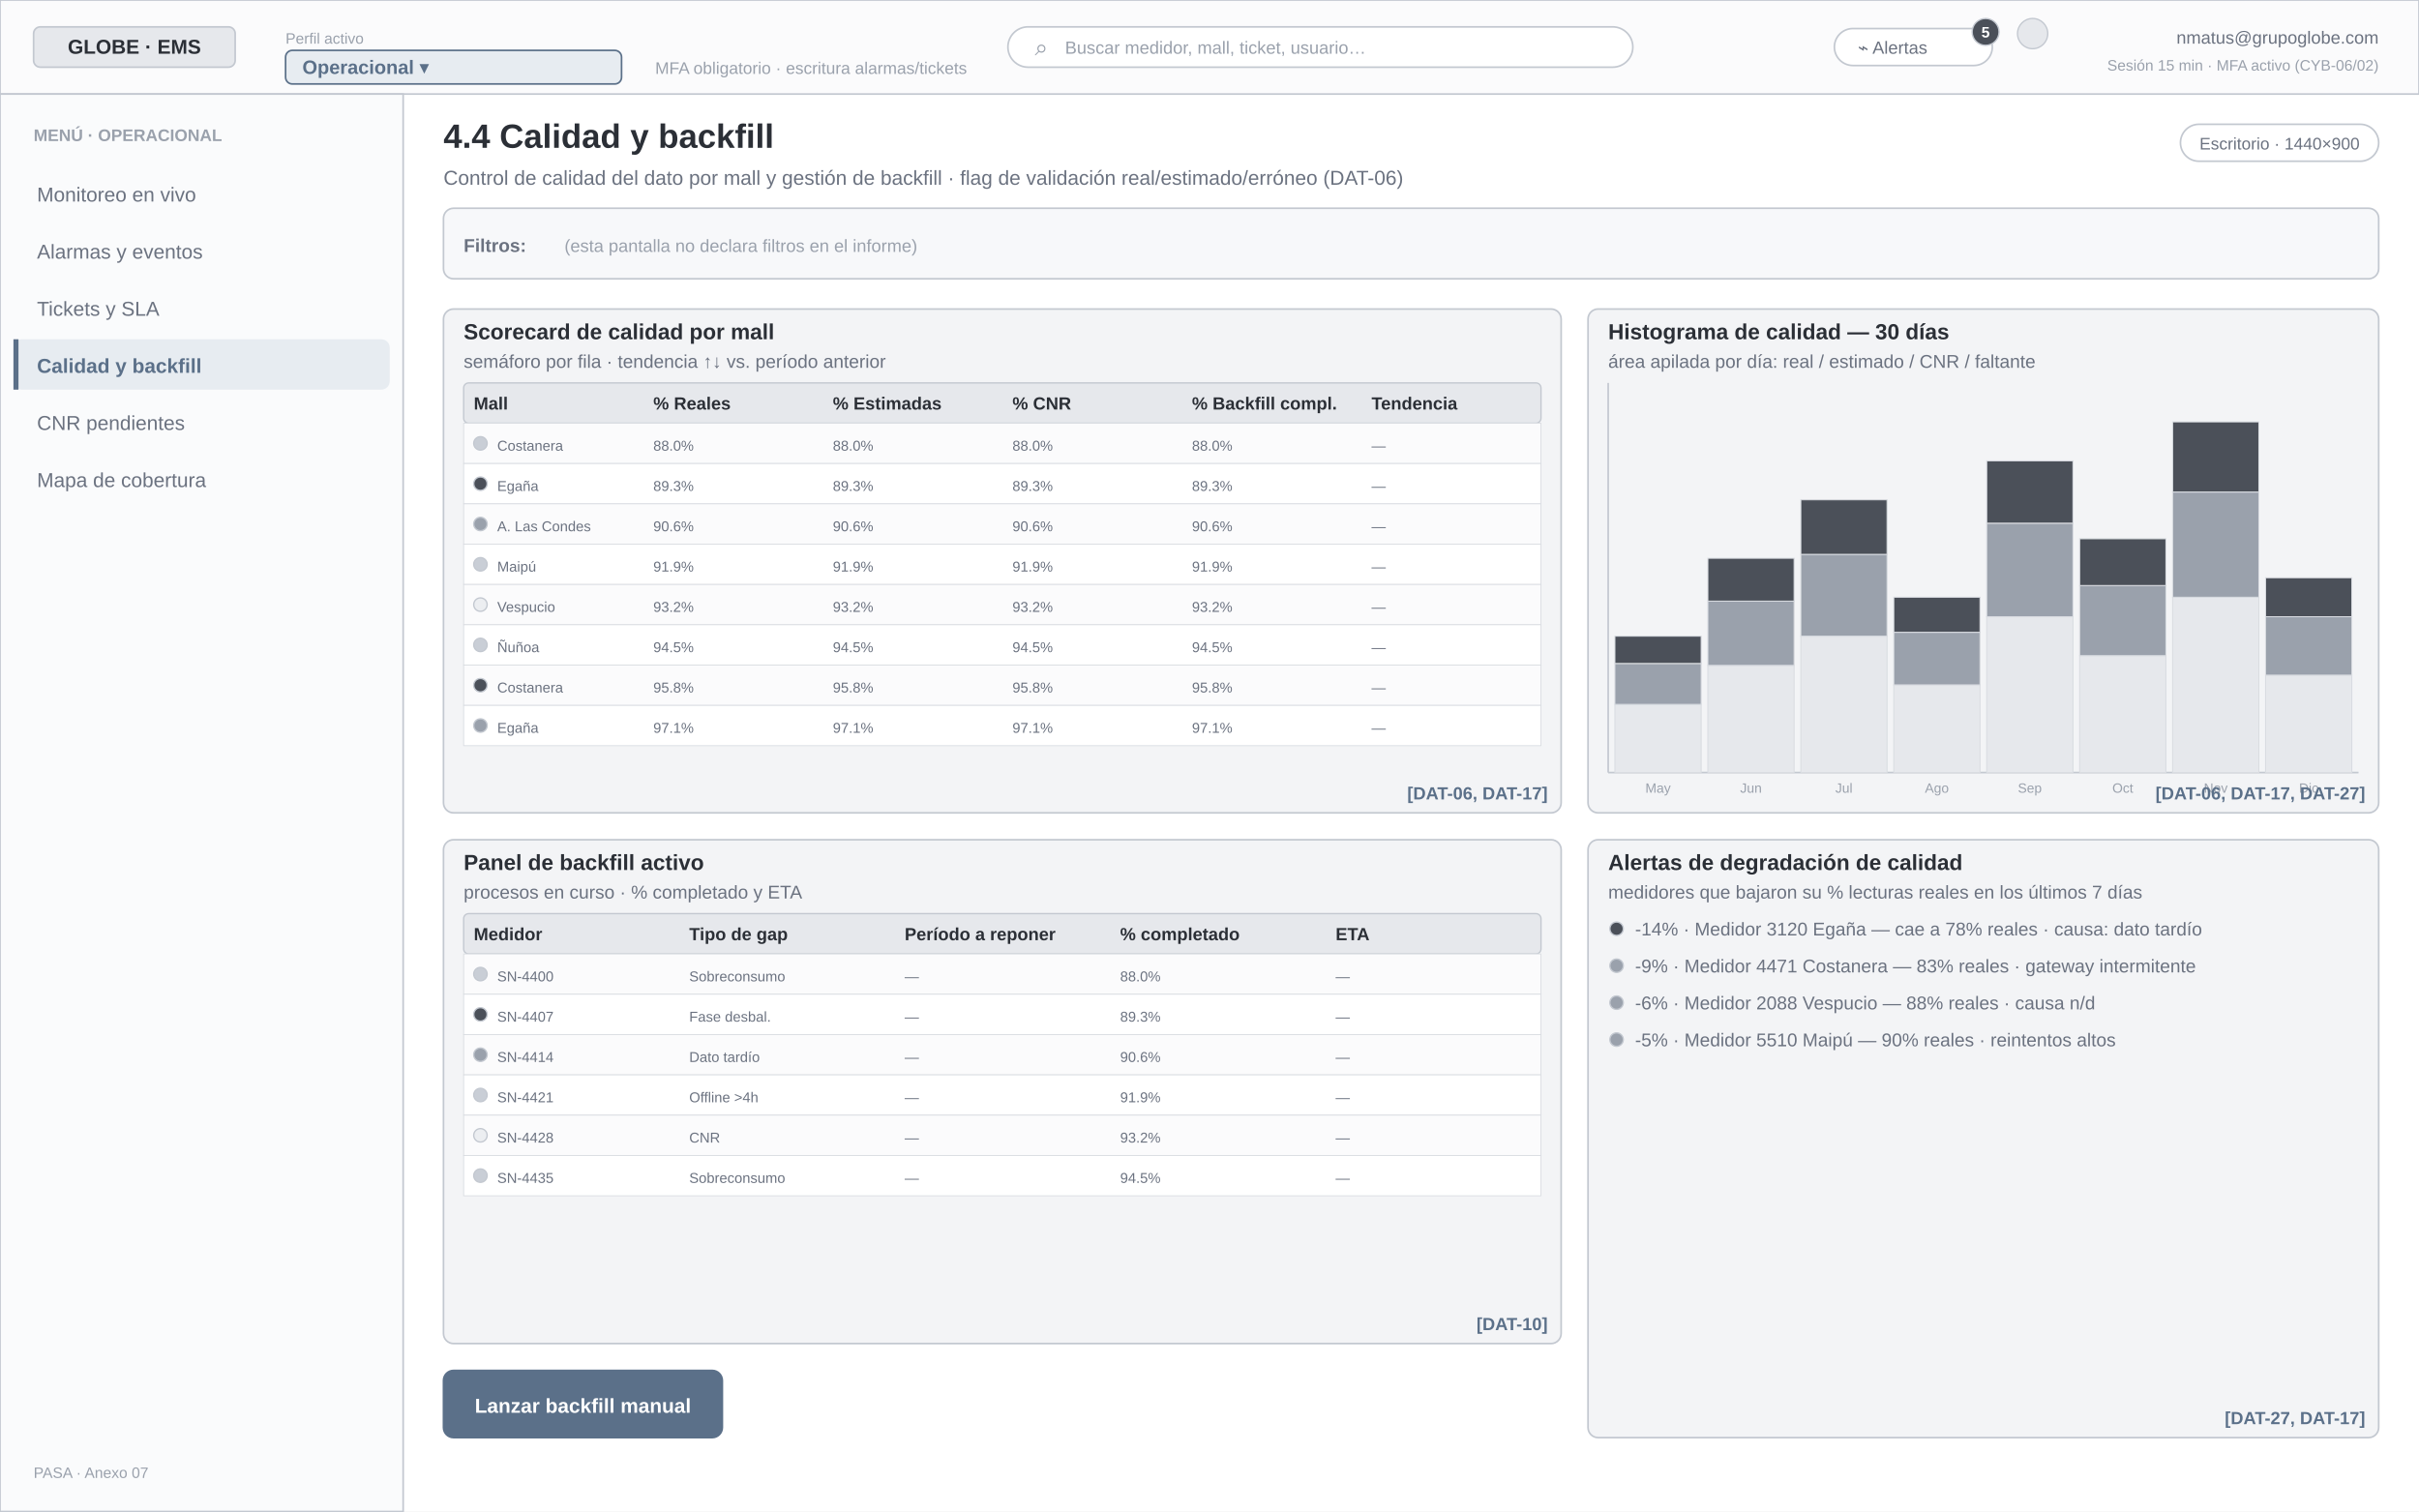
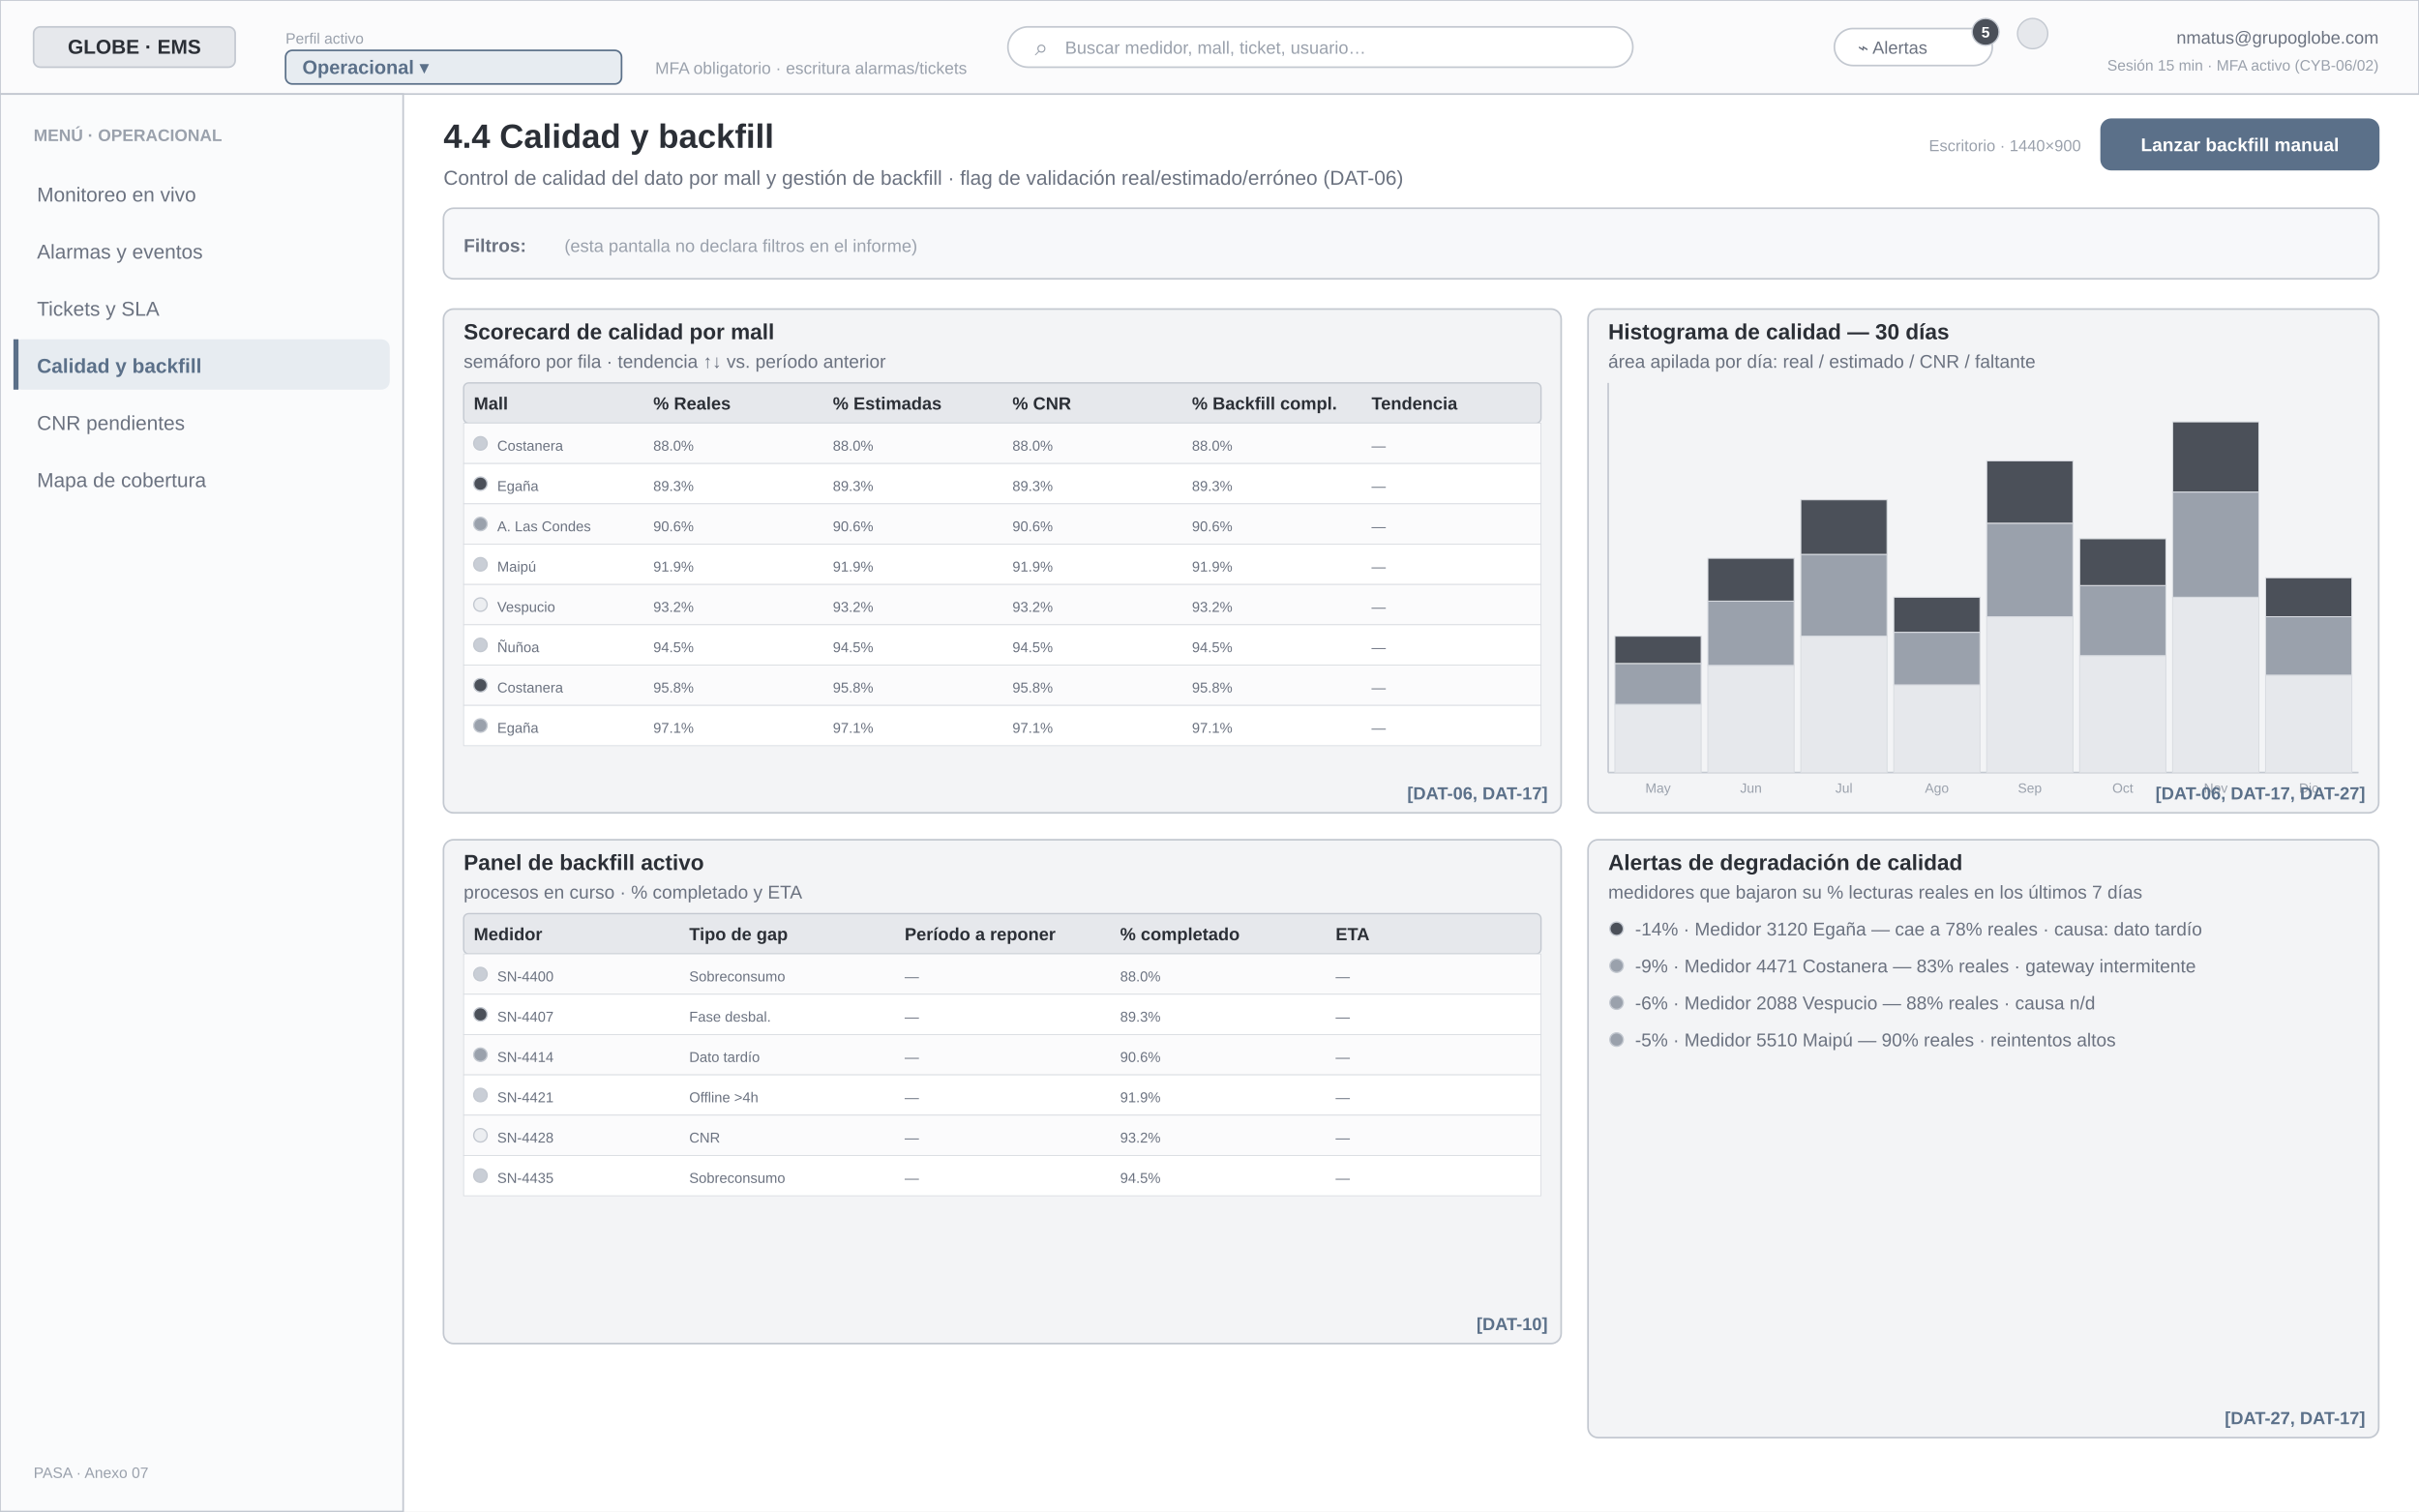
<svg xmlns="http://www.w3.org/2000/svg" viewBox="0 0 1440 900" width="1440" height="900" font-family="'Segoe UI', 'Helvetica Neue', Arial, sans-serif">
  <rect x="0" y="0" width="1440" height="900" rx="0" fill="#ffffff" stroke="none" stroke-width="1" />
  <rect x="0" y="0" width="1440" height="56" rx="0" fill="#fbfbfc" stroke="#c3c8d0" stroke-width="1" />
  <rect x="20" y="16" width="120" height="24" rx="4" fill="#e6e8ec" stroke="#c3c8d0" stroke-width="1" />
  <text x="80" y="32" font-family="'Segoe UI', 'Helvetica Neue', Arial, sans-serif" font-size="12" fill="#2b2f36" font-weight="700" text-anchor="middle">GLOBE · EMS</text>
  <text x="170" y="26" font-family="'Segoe UI', 'Helvetica Neue', Arial, sans-serif" font-size="9" fill="#9aa1ac" font-weight="normal" text-anchor="start">Perfil activo</text>
  <rect x="170" y="30" width="200" height="20" rx="4" fill="#e7ecf1" stroke="#5b7089" stroke-width="1" />
  <text x="180" y="44" font-family="'Segoe UI', 'Helvetica Neue', Arial, sans-serif" font-size="11.5" fill="#5b7089" font-weight="600" text-anchor="start">Operacional  ▾</text>
  <text x="390" y="44" font-family="'Segoe UI', 'Helvetica Neue', Arial, sans-serif" font-size="10" fill="#9aa1ac" font-weight="normal" text-anchor="start">MFA obligatorio · escritura alarmas/tickets</text>
  <rect x="600" y="16" width="372" height="24" rx="12" fill="#ffffff" stroke="#c3c8d0" stroke-width="1" />
  <text x="616" y="33" font-family="'Segoe UI', 'Helvetica Neue', Arial, sans-serif" font-size="14" fill="#9aa1ac" font-weight="normal" text-anchor="start">⌕</text>
  <text x="634" y="32" font-family="'Segoe UI', 'Helvetica Neue', Arial, sans-serif" font-size="10.5" fill="#9aa1ac" font-weight="normal" text-anchor="start">Buscar medidor, mall, ticket, usuario…</text>
  <rect x="1092" y="17" width="94" height="22" rx="11" fill="#ffffff" stroke="#c3c8d0" stroke-width="1" />
  <text x="1106" y="32" font-family="'Segoe UI', 'Helvetica Neue', Arial, sans-serif" font-size="10.5" fill="#6b7280" font-weight="normal" text-anchor="start">⌁ Alertas</text>
  <circle cx="1182" cy="19" r="8" fill="#4b5059" stroke="#c3c8d0" stroke-width="0.8" />
  <text x="1182" y="22.3" font-family="'Segoe UI', 'Helvetica Neue', Arial, sans-serif" font-size="9" fill="#ffffff" font-weight="700" text-anchor="middle">5</text>
  <circle cx="1210" cy="20" r="9" fill="#e6e8ec" stroke="#c3c8d0" stroke-width="0.8" />
  <text x="1416" y="26" font-family="'Segoe UI', 'Helvetica Neue', Arial, sans-serif" font-size="10.5" fill="#6b7280" font-weight="normal" text-anchor="end">nmatus@grupoglobe.com</text>
  <text x="1416" y="42" font-family="'Segoe UI', 'Helvetica Neue', Arial, sans-serif" font-size="9" fill="#9aa1ac" font-weight="normal" text-anchor="end">Sesión 15 min · MFA activo (CYB-06/02)</text>
  <rect x="0" y="56" width="240" height="844" rx="0" fill="#fafbfc" stroke="#c3c8d0" stroke-width="1" />
  <text x="20" y="84" font-family="'Segoe UI', 'Helvetica Neue', Arial, sans-serif" font-size="10" fill="#9aa1ac" font-weight="700" text-anchor="start">MENÚ · OPERACIONAL</text>
  <text x="22" y="120" font-family="'Segoe UI', 'Helvetica Neue', Arial, sans-serif" font-size="12" fill="#6b7280" font-weight="normal" text-anchor="start">Monitoreo en vivo</text>
  <text x="22" y="154" font-family="'Segoe UI', 'Helvetica Neue', Arial, sans-serif" font-size="12" fill="#6b7280" font-weight="normal" text-anchor="start">Alarmas y eventos</text>
  <text x="22" y="188" font-family="'Segoe UI', 'Helvetica Neue', Arial, sans-serif" font-size="12" fill="#6b7280" font-weight="normal" text-anchor="start">Tickets y SLA</text>
  <rect x="8" y="202" width="224" height="30" rx="5" fill="#e7ecf1" stroke="none" stroke-width="1" />
  <rect x="8" y="202" width="3" height="30" rx="0" fill="#5b7089" stroke="none" stroke-width="1" />
  <text x="22" y="222" font-family="'Segoe UI', 'Helvetica Neue', Arial, sans-serif" font-size="12" fill="#5b7089" font-weight="700" text-anchor="start">Calidad y backfill</text>
  <text x="22" y="256" font-family="'Segoe UI', 'Helvetica Neue', Arial, sans-serif" font-size="12" fill="#6b7280" font-weight="normal" text-anchor="start">CNR pendientes</text>
  <text x="22" y="290" font-family="'Segoe UI', 'Helvetica Neue', Arial, sans-serif" font-size="12" fill="#6b7280" font-weight="normal" text-anchor="start">Mapa de cobertura</text>
  <text x="20" y="880" font-family="'Segoe UI', 'Helvetica Neue', Arial, sans-serif" font-size="9" fill="#9aa1ac" font-weight="normal" text-anchor="start">PASA · Anexo 07</text>
  <text x="264" y="88" font-family="'Segoe UI', 'Helvetica Neue', Arial, sans-serif" font-size="20" fill="#2b2f36" font-weight="700" text-anchor="start">4.4  Calidad y backfill</text>
-   <rect x="1298" y="74" width="118" height="22" rx="11" fill="#ffffff" stroke="#c3c8d0" stroke-width="1" />
-   <text x="1357" y="89" font-family="'Segoe UI', 'Helvetica Neue', Arial, sans-serif" font-size="10" fill="#6b7280" font-weight="normal" text-anchor="middle">Escritorio · 1440×900</text>
+   <text x="1238.8" y="90" font-family="'Segoe UI', 'Helvetica Neue', Arial, sans-serif" font-size="9.5" fill="#9aa1ac" font-weight="normal" text-anchor="end">Escritorio · 1440×900</text>
+   <rect x="1250.8" y="71" width="165.2" height="30" rx="6" fill="#5b7089" stroke="#5b7089" stroke-width="1" />
+   <text x="1333.4" y="90" font-family="'Segoe UI', 'Helvetica Neue', Arial, sans-serif" font-size="11" fill="#ffffff" font-weight="700" text-anchor="middle">Lanzar backfill manual</text>
  <text x="264" y="110" font-family="'Segoe UI', 'Helvetica Neue', Arial, sans-serif" font-size="12" fill="#6b7280" font-weight="normal" text-anchor="start">Control de calidad del dato por mall y gestión de backfill · flag de validación real/estimado/erróneo (DAT-06)</text>
  <rect x="264" y="124" width="1152" height="42" rx="6" fill="#f7f8fa" stroke="#c3c8d0" stroke-width="1" />
  <text x="276" y="150" font-family="'Segoe UI', 'Helvetica Neue', Arial, sans-serif" font-size="11" fill="#6b7280" font-weight="700" text-anchor="start">Filtros:</text>
  <text x="336" y="150" font-family="'Segoe UI', 'Helvetica Neue', Arial, sans-serif" font-size="10.5" fill="#9aa1ac" font-weight="normal" text-anchor="start">(esta pantalla no declara filtros en el informe)</text>
  <rect x="264.0" y="184" width="665.333" height="300" rx="6" fill="#f3f4f6" stroke="#c3c8d0" stroke-width="1" />
  <text x="276.0" y="202" font-family="'Segoe UI', 'Helvetica Neue', Arial, sans-serif" font-size="13" fill="#2b2f36" font-weight="700" text-anchor="start">Scorecard de calidad por mall</text>
  <text x="276.0" y="219" font-family="'Segoe UI', 'Helvetica Neue', Arial, sans-serif" font-size="11" fill="#6b7280" font-weight="normal" text-anchor="start">semáforo por fila · tendencia ↑↓ vs. período anterior</text>
  <rect x="276.0" y="228" width="641.333" height="24" rx="3" fill="#e6e8ec" stroke="#c3c8d0" stroke-width="0.8" />
  <text x="282.0" y="243.84" font-family="'Segoe UI', 'Helvetica Neue', Arial, sans-serif" font-size="10.5" fill="#2b2f36" font-weight="700" text-anchor="start">Mall</text>
  <text x="388.889" y="243.84" font-family="'Segoe UI', 'Helvetica Neue', Arial, sans-serif" font-size="10.5" fill="#2b2f36" font-weight="700" text-anchor="start">% Reales</text>
  <text x="495.778" y="243.84" font-family="'Segoe UI', 'Helvetica Neue', Arial, sans-serif" font-size="10.5" fill="#2b2f36" font-weight="700" text-anchor="start">% Estimadas</text>
  <text x="602.667" y="243.84" font-family="'Segoe UI', 'Helvetica Neue', Arial, sans-serif" font-size="10.5" fill="#2b2f36" font-weight="700" text-anchor="start">% CNR</text>
  <text x="709.556" y="243.84" font-family="'Segoe UI', 'Helvetica Neue', Arial, sans-serif" font-size="10.5" fill="#2b2f36" font-weight="700" text-anchor="start">% Backfill compl.</text>
  <text x="816.444" y="243.84" font-family="'Segoe UI', 'Helvetica Neue', Arial, sans-serif" font-size="10.5" fill="#2b2f36" font-weight="700" text-anchor="start">Tendencia</text>
  <rect x="276.0" y="252" width="641.333" height="24" rx="0" fill="#fbfbfc" stroke="#d9dce1" stroke-width="0.5" />
  <circle cx="286.0" cy="264.0" r="4" fill="#c9ced6" stroke="#c3c8d0" stroke-width="0.8" />
  <text x="296.0" y="268.32" font-family="'Segoe UI', 'Helvetica Neue', Arial, sans-serif" font-size="8.5" fill="#6b7280" font-weight="normal" text-anchor="start">Costanera</text>
  <text x="388.889" y="268.32" font-family="'Segoe UI', 'Helvetica Neue', Arial, sans-serif" font-size="8.5" fill="#6b7280" font-weight="normal" text-anchor="start">88.0%</text>
  <text x="495.778" y="268.32" font-family="'Segoe UI', 'Helvetica Neue', Arial, sans-serif" font-size="8.5" fill="#6b7280" font-weight="normal" text-anchor="start">88.0%</text>
  <text x="602.667" y="268.32" font-family="'Segoe UI', 'Helvetica Neue', Arial, sans-serif" font-size="8.5" fill="#6b7280" font-weight="normal" text-anchor="start">88.0%</text>
  <text x="709.556" y="268.32" font-family="'Segoe UI', 'Helvetica Neue', Arial, sans-serif" font-size="8.5" fill="#6b7280" font-weight="normal" text-anchor="start">88.0%</text>
  <text x="816.444" y="268.32" font-family="'Segoe UI', 'Helvetica Neue', Arial, sans-serif" font-size="8.5" fill="#6b7280" font-weight="normal" text-anchor="start">—</text>
  <rect x="276.0" y="276" width="641.333" height="24" rx="0" fill="#ffffff" stroke="#d9dce1" stroke-width="0.5" />
  <circle cx="286.0" cy="288.0" r="4" fill="#4b5059" stroke="#c3c8d0" stroke-width="0.8" />
  <text x="296.0" y="292.32" font-family="'Segoe UI', 'Helvetica Neue', Arial, sans-serif" font-size="8.5" fill="#6b7280" font-weight="normal" text-anchor="start">Egaña</text>
  <text x="388.889" y="292.32" font-family="'Segoe UI', 'Helvetica Neue', Arial, sans-serif" font-size="8.5" fill="#6b7280" font-weight="normal" text-anchor="start">89.3%</text>
  <text x="495.778" y="292.32" font-family="'Segoe UI', 'Helvetica Neue', Arial, sans-serif" font-size="8.5" fill="#6b7280" font-weight="normal" text-anchor="start">89.3%</text>
  <text x="602.667" y="292.32" font-family="'Segoe UI', 'Helvetica Neue', Arial, sans-serif" font-size="8.5" fill="#6b7280" font-weight="normal" text-anchor="start">89.3%</text>
  <text x="709.556" y="292.32" font-family="'Segoe UI', 'Helvetica Neue', Arial, sans-serif" font-size="8.5" fill="#6b7280" font-weight="normal" text-anchor="start">89.3%</text>
  <text x="816.444" y="292.32" font-family="'Segoe UI', 'Helvetica Neue', Arial, sans-serif" font-size="8.5" fill="#6b7280" font-weight="normal" text-anchor="start">—</text>
  <rect x="276.0" y="300" width="641.333" height="24" rx="0" fill="#fbfbfc" stroke="#d9dce1" stroke-width="0.5" />
  <circle cx="286.0" cy="312.0" r="4" fill="#9aa1ac" stroke="#c3c8d0" stroke-width="0.8" />
  <text x="296.0" y="316.32" font-family="'Segoe UI', 'Helvetica Neue', Arial, sans-serif" font-size="8.5" fill="#6b7280" font-weight="normal" text-anchor="start">A. Las Condes</text>
  <text x="388.889" y="316.32" font-family="'Segoe UI', 'Helvetica Neue', Arial, sans-serif" font-size="8.5" fill="#6b7280" font-weight="normal" text-anchor="start">90.6%</text>
  <text x="495.778" y="316.32" font-family="'Segoe UI', 'Helvetica Neue', Arial, sans-serif" font-size="8.5" fill="#6b7280" font-weight="normal" text-anchor="start">90.6%</text>
  <text x="602.667" y="316.32" font-family="'Segoe UI', 'Helvetica Neue', Arial, sans-serif" font-size="8.5" fill="#6b7280" font-weight="normal" text-anchor="start">90.6%</text>
  <text x="709.556" y="316.32" font-family="'Segoe UI', 'Helvetica Neue', Arial, sans-serif" font-size="8.5" fill="#6b7280" font-weight="normal" text-anchor="start">90.6%</text>
  <text x="816.444" y="316.32" font-family="'Segoe UI', 'Helvetica Neue', Arial, sans-serif" font-size="8.5" fill="#6b7280" font-weight="normal" text-anchor="start">—</text>
  <rect x="276.0" y="324" width="641.333" height="24" rx="0" fill="#ffffff" stroke="#d9dce1" stroke-width="0.5" />
  <circle cx="286.0" cy="336.0" r="4" fill="#c9ced6" stroke="#c3c8d0" stroke-width="0.8" />
  <text x="296.0" y="340.32" font-family="'Segoe UI', 'Helvetica Neue', Arial, sans-serif" font-size="8.5" fill="#6b7280" font-weight="normal" text-anchor="start">Maipú</text>
  <text x="388.889" y="340.32" font-family="'Segoe UI', 'Helvetica Neue', Arial, sans-serif" font-size="8.5" fill="#6b7280" font-weight="normal" text-anchor="start">91.9%</text>
  <text x="495.778" y="340.32" font-family="'Segoe UI', 'Helvetica Neue', Arial, sans-serif" font-size="8.5" fill="#6b7280" font-weight="normal" text-anchor="start">91.9%</text>
  <text x="602.667" y="340.32" font-family="'Segoe UI', 'Helvetica Neue', Arial, sans-serif" font-size="8.5" fill="#6b7280" font-weight="normal" text-anchor="start">91.9%</text>
  <text x="709.556" y="340.32" font-family="'Segoe UI', 'Helvetica Neue', Arial, sans-serif" font-size="8.5" fill="#6b7280" font-weight="normal" text-anchor="start">91.9%</text>
  <text x="816.444" y="340.32" font-family="'Segoe UI', 'Helvetica Neue', Arial, sans-serif" font-size="8.5" fill="#6b7280" font-weight="normal" text-anchor="start">—</text>
  <rect x="276.0" y="348" width="641.333" height="24" rx="0" fill="#fbfbfc" stroke="#d9dce1" stroke-width="0.5" />
  <circle cx="286.0" cy="360.0" r="4" fill="#eceef1" stroke="#c3c8d0" stroke-width="0.8" />
  <text x="296.0" y="364.32" font-family="'Segoe UI', 'Helvetica Neue', Arial, sans-serif" font-size="8.5" fill="#6b7280" font-weight="normal" text-anchor="start">Vespucio</text>
  <text x="388.889" y="364.32" font-family="'Segoe UI', 'Helvetica Neue', Arial, sans-serif" font-size="8.5" fill="#6b7280" font-weight="normal" text-anchor="start">93.2%</text>
  <text x="495.778" y="364.32" font-family="'Segoe UI', 'Helvetica Neue', Arial, sans-serif" font-size="8.5" fill="#6b7280" font-weight="normal" text-anchor="start">93.2%</text>
  <text x="602.667" y="364.32" font-family="'Segoe UI', 'Helvetica Neue', Arial, sans-serif" font-size="8.5" fill="#6b7280" font-weight="normal" text-anchor="start">93.2%</text>
  <text x="709.556" y="364.32" font-family="'Segoe UI', 'Helvetica Neue', Arial, sans-serif" font-size="8.5" fill="#6b7280" font-weight="normal" text-anchor="start">93.2%</text>
  <text x="816.444" y="364.32" font-family="'Segoe UI', 'Helvetica Neue', Arial, sans-serif" font-size="8.5" fill="#6b7280" font-weight="normal" text-anchor="start">—</text>
  <rect x="276.0" y="372" width="641.333" height="24" rx="0" fill="#ffffff" stroke="#d9dce1" stroke-width="0.5" />
  <circle cx="286.0" cy="384.0" r="4" fill="#c9ced6" stroke="#c3c8d0" stroke-width="0.8" />
  <text x="296.0" y="388.32" font-family="'Segoe UI', 'Helvetica Neue', Arial, sans-serif" font-size="8.5" fill="#6b7280" font-weight="normal" text-anchor="start">Ñuñoa</text>
  <text x="388.889" y="388.32" font-family="'Segoe UI', 'Helvetica Neue', Arial, sans-serif" font-size="8.5" fill="#6b7280" font-weight="normal" text-anchor="start">94.5%</text>
  <text x="495.778" y="388.32" font-family="'Segoe UI', 'Helvetica Neue', Arial, sans-serif" font-size="8.5" fill="#6b7280" font-weight="normal" text-anchor="start">94.5%</text>
  <text x="602.667" y="388.32" font-family="'Segoe UI', 'Helvetica Neue', Arial, sans-serif" font-size="8.5" fill="#6b7280" font-weight="normal" text-anchor="start">94.5%</text>
  <text x="709.556" y="388.32" font-family="'Segoe UI', 'Helvetica Neue', Arial, sans-serif" font-size="8.5" fill="#6b7280" font-weight="normal" text-anchor="start">94.5%</text>
  <text x="816.444" y="388.32" font-family="'Segoe UI', 'Helvetica Neue', Arial, sans-serif" font-size="8.5" fill="#6b7280" font-weight="normal" text-anchor="start">—</text>
  <rect x="276.0" y="396" width="641.333" height="24" rx="0" fill="#fbfbfc" stroke="#d9dce1" stroke-width="0.5" />
  <circle cx="286.0" cy="408.0" r="4" fill="#4b5059" stroke="#c3c8d0" stroke-width="0.8" />
  <text x="296.0" y="412.32" font-family="'Segoe UI', 'Helvetica Neue', Arial, sans-serif" font-size="8.5" fill="#6b7280" font-weight="normal" text-anchor="start">Costanera</text>
  <text x="388.889" y="412.32" font-family="'Segoe UI', 'Helvetica Neue', Arial, sans-serif" font-size="8.5" fill="#6b7280" font-weight="normal" text-anchor="start">95.8%</text>
  <text x="495.778" y="412.32" font-family="'Segoe UI', 'Helvetica Neue', Arial, sans-serif" font-size="8.5" fill="#6b7280" font-weight="normal" text-anchor="start">95.8%</text>
  <text x="602.667" y="412.32" font-family="'Segoe UI', 'Helvetica Neue', Arial, sans-serif" font-size="8.5" fill="#6b7280" font-weight="normal" text-anchor="start">95.8%</text>
  <text x="709.556" y="412.32" font-family="'Segoe UI', 'Helvetica Neue', Arial, sans-serif" font-size="8.5" fill="#6b7280" font-weight="normal" text-anchor="start">95.8%</text>
  <text x="816.444" y="412.32" font-family="'Segoe UI', 'Helvetica Neue', Arial, sans-serif" font-size="8.5" fill="#6b7280" font-weight="normal" text-anchor="start">—</text>
  <rect x="276.0" y="420" width="641.333" height="24" rx="0" fill="#ffffff" stroke="#d9dce1" stroke-width="0.5" />
  <circle cx="286.0" cy="432.0" r="4" fill="#9aa1ac" stroke="#c3c8d0" stroke-width="0.8" />
  <text x="296.0" y="436.32" font-family="'Segoe UI', 'Helvetica Neue', Arial, sans-serif" font-size="8.5" fill="#6b7280" font-weight="normal" text-anchor="start">Egaña</text>
  <text x="388.889" y="436.32" font-family="'Segoe UI', 'Helvetica Neue', Arial, sans-serif" font-size="8.5" fill="#6b7280" font-weight="normal" text-anchor="start">97.1%</text>
  <text x="495.778" y="436.32" font-family="'Segoe UI', 'Helvetica Neue', Arial, sans-serif" font-size="8.5" fill="#6b7280" font-weight="normal" text-anchor="start">97.1%</text>
  <text x="602.667" y="436.32" font-family="'Segoe UI', 'Helvetica Neue', Arial, sans-serif" font-size="8.5" fill="#6b7280" font-weight="normal" text-anchor="start">97.1%</text>
  <text x="709.556" y="436.32" font-family="'Segoe UI', 'Helvetica Neue', Arial, sans-serif" font-size="8.5" fill="#6b7280" font-weight="normal" text-anchor="start">97.1%</text>
  <text x="816.444" y="436.32" font-family="'Segoe UI', 'Helvetica Neue', Arial, sans-serif" font-size="8.5" fill="#6b7280" font-weight="normal" text-anchor="start">—</text>
  <text x="921.333" y="476" font-family="'Segoe UI', 'Helvetica Neue', Arial, sans-serif" font-size="10.5" fill="#5b7089" font-weight="600" text-anchor="end">[DAT-06, DAT-17]</text>
  <rect x="945.333" y="184" width="470.667" height="300" rx="6" fill="#f3f4f6" stroke="#c3c8d0" stroke-width="1" />
  <text x="957.333" y="202" font-family="'Segoe UI', 'Helvetica Neue', Arial, sans-serif" font-size="13" fill="#2b2f36" font-weight="700" text-anchor="start">Histograma de calidad — 30 días</text>
  <text x="957.333" y="219" font-family="'Segoe UI', 'Helvetica Neue', Arial, sans-serif" font-size="11" fill="#6b7280" font-weight="normal" text-anchor="start">área apilada por día: real / estimado / CNR / faltante</text>
  <line x1="957.333" y1="460" x2="1404.0" y2="460" stroke="#c3c8d0" stroke-width="1" />
  <line x1="957.333" y1="228" x2="957.333" y2="460" stroke="#c3c8d0" stroke-width="1" />
  <rect x="961.333" y="419.4" width="51.333" height="40.6" rx="0" fill="#e6e8ec" stroke="#d9dce1" stroke-width="0.6" />
  <rect x="961.333" y="395.04" width="51.333" height="24.36" rx="0" fill="#9aa1ac" stroke="#d9dce1" stroke-width="0.6" />
  <rect x="961.333" y="378.8" width="51.333" height="16.24" rx="0" fill="#4b5059" stroke="#d9dce1" stroke-width="0.6" />
  <rect x="1016.667" y="396.2" width="51.333" height="63.8" rx="0" fill="#e6e8ec" stroke="#d9dce1" stroke-width="0.6" />
  <rect x="1016.667" y="357.92" width="51.333" height="38.28" rx="0" fill="#9aa1ac" stroke="#d9dce1" stroke-width="0.6" />
  <rect x="1016.667" y="332.4" width="51.333" height="25.52" rx="0" fill="#4b5059" stroke="#d9dce1" stroke-width="0.6" />
  <rect x="1072.0" y="378.8" width="51.333" height="81.2" rx="0" fill="#e6e8ec" stroke="#d9dce1" stroke-width="0.6" />
  <rect x="1072.0" y="330.08" width="51.333" height="48.72" rx="0" fill="#9aa1ac" stroke="#d9dce1" stroke-width="0.6" />
  <rect x="1072.0" y="297.6" width="51.333" height="32.48" rx="0" fill="#4b5059" stroke="#d9dce1" stroke-width="0.6" />
  <rect x="1127.333" y="407.8" width="51.333" height="52.2" rx="0" fill="#e6e8ec" stroke="#d9dce1" stroke-width="0.6" />
  <rect x="1127.333" y="376.48" width="51.333" height="31.32" rx="0" fill="#9aa1ac" stroke="#d9dce1" stroke-width="0.6" />
  <rect x="1127.333" y="355.6" width="51.333" height="20.88" rx="0" fill="#4b5059" stroke="#d9dce1" stroke-width="0.6" />
  <rect x="1182.667" y="367.2" width="51.333" height="92.8" rx="0" fill="#e6e8ec" stroke="#d9dce1" stroke-width="0.6" />
  <rect x="1182.667" y="311.52" width="51.333" height="55.68" rx="0" fill="#9aa1ac" stroke="#d9dce1" stroke-width="0.6" />
  <rect x="1182.667" y="274.4" width="51.333" height="37.12" rx="0" fill="#4b5059" stroke="#d9dce1" stroke-width="0.6" />
  <rect x="1238.0" y="390.4" width="51.333" height="69.6" rx="0" fill="#e6e8ec" stroke="#d9dce1" stroke-width="0.6" />
  <rect x="1238.0" y="348.64" width="51.333" height="41.76" rx="0" fill="#9aa1ac" stroke="#d9dce1" stroke-width="0.6" />
  <rect x="1238.0" y="320.8" width="51.333" height="27.84" rx="0" fill="#4b5059" stroke="#d9dce1" stroke-width="0.6" />
  <rect x="1293.333" y="355.6" width="51.333" height="104.4" rx="0" fill="#e6e8ec" stroke="#d9dce1" stroke-width="0.6" />
  <rect x="1293.333" y="292.96" width="51.333" height="62.64" rx="0" fill="#9aa1ac" stroke="#d9dce1" stroke-width="0.6" />
  <rect x="1293.333" y="251.2" width="51.333" height="41.76" rx="0" fill="#4b5059" stroke="#d9dce1" stroke-width="0.6" />
  <rect x="1348.667" y="402.0" width="51.333" height="58.0" rx="0" fill="#e6e8ec" stroke="#d9dce1" stroke-width="0.6" />
  <rect x="1348.667" y="367.2" width="51.333" height="34.8" rx="0" fill="#9aa1ac" stroke="#d9dce1" stroke-width="0.6" />
  <rect x="1348.667" y="344.0" width="51.333" height="23.2" rx="0" fill="#4b5059" stroke="#d9dce1" stroke-width="0.6" />
  <text x="987" y="472" font-family="'Segoe UI', 'Helvetica Neue', Arial, sans-serif" font-size="8" fill="#9aa1ac" font-weight="normal" text-anchor="middle">May</text>
  <text x="1042.333" y="472" font-family="'Segoe UI', 'Helvetica Neue', Arial, sans-serif" font-size="8" fill="#9aa1ac" font-weight="normal" text-anchor="middle">Jun</text>
  <text x="1097.667" y="472" font-family="'Segoe UI', 'Helvetica Neue', Arial, sans-serif" font-size="8" fill="#9aa1ac" font-weight="normal" text-anchor="middle">Jul</text>
  <text x="1153.0" y="472" font-family="'Segoe UI', 'Helvetica Neue', Arial, sans-serif" font-size="8" fill="#9aa1ac" font-weight="normal" text-anchor="middle">Ago</text>
  <text x="1208.333" y="472" font-family="'Segoe UI', 'Helvetica Neue', Arial, sans-serif" font-size="8" fill="#9aa1ac" font-weight="normal" text-anchor="middle">Sep</text>
  <text x="1263.667" y="472" font-family="'Segoe UI', 'Helvetica Neue', Arial, sans-serif" font-size="8" fill="#9aa1ac" font-weight="normal" text-anchor="middle">Oct</text>
  <text x="1319.0" y="472" font-family="'Segoe UI', 'Helvetica Neue', Arial, sans-serif" font-size="8" fill="#9aa1ac" font-weight="normal" text-anchor="middle">Nov</text>
  <text x="1374.333" y="472" font-family="'Segoe UI', 'Helvetica Neue', Arial, sans-serif" font-size="8" fill="#9aa1ac" font-weight="normal" text-anchor="middle">Dic</text>
  <text x="1408.0" y="476" font-family="'Segoe UI', 'Helvetica Neue', Arial, sans-serif" font-size="10.5" fill="#5b7089" font-weight="600" text-anchor="end">[DAT-06, DAT-17, DAT-27]</text>
  <rect x="264.0" y="500" width="665.333" height="300" rx="6" fill="#f3f4f6" stroke="#c3c8d0" stroke-width="1" />
  <text x="276.0" y="518" font-family="'Segoe UI', 'Helvetica Neue', Arial, sans-serif" font-size="13" fill="#2b2f36" font-weight="700" text-anchor="start">Panel de backfill activo</text>
  <text x="276.0" y="535" font-family="'Segoe UI', 'Helvetica Neue', Arial, sans-serif" font-size="11" fill="#6b7280" font-weight="normal" text-anchor="start">procesos en curso · % completado y ETA</text>
  <rect x="276.0" y="544" width="641.333" height="24" rx="3" fill="#e6e8ec" stroke="#c3c8d0" stroke-width="0.8" />
  <text x="282.0" y="559.84" font-family="'Segoe UI', 'Helvetica Neue', Arial, sans-serif" font-size="10.5" fill="#2b2f36" font-weight="700" text-anchor="start">Medidor</text>
  <text x="410.267" y="559.84" font-family="'Segoe UI', 'Helvetica Neue', Arial, sans-serif" font-size="10.5" fill="#2b2f36" font-weight="700" text-anchor="start">Tipo de gap</text>
  <text x="538.533" y="559.84" font-family="'Segoe UI', 'Helvetica Neue', Arial, sans-serif" font-size="10.5" fill="#2b2f36" font-weight="700" text-anchor="start">Período a reponer</text>
  <text x="666.8" y="559.84" font-family="'Segoe UI', 'Helvetica Neue', Arial, sans-serif" font-size="10.5" fill="#2b2f36" font-weight="700" text-anchor="start">% completado</text>
  <text x="795.067" y="559.84" font-family="'Segoe UI', 'Helvetica Neue', Arial, sans-serif" font-size="10.5" fill="#2b2f36" font-weight="700" text-anchor="start">ETA</text>
  <rect x="276.0" y="568" width="641.333" height="24" rx="0" fill="#fbfbfc" stroke="#d9dce1" stroke-width="0.5" />
  <circle cx="286.0" cy="580.0" r="4" fill="#c9ced6" stroke="#c3c8d0" stroke-width="0.8" />
  <text x="296.0" y="584.32" font-family="'Segoe UI', 'Helvetica Neue', Arial, sans-serif" font-size="8.5" fill="#6b7280" font-weight="normal" text-anchor="start">SN-4400</text>
  <text x="410.267" y="584.32" font-family="'Segoe UI', 'Helvetica Neue', Arial, sans-serif" font-size="8.5" fill="#6b7280" font-weight="normal" text-anchor="start">Sobreconsumo</text>
  <text x="538.533" y="584.32" font-family="'Segoe UI', 'Helvetica Neue', Arial, sans-serif" font-size="8.5" fill="#6b7280" font-weight="normal" text-anchor="start">—</text>
  <text x="666.8" y="584.32" font-family="'Segoe UI', 'Helvetica Neue', Arial, sans-serif" font-size="8.5" fill="#6b7280" font-weight="normal" text-anchor="start">88.0%</text>
  <text x="795.067" y="584.32" font-family="'Segoe UI', 'Helvetica Neue', Arial, sans-serif" font-size="8.5" fill="#6b7280" font-weight="normal" text-anchor="start">—</text>
  <rect x="276.0" y="592" width="641.333" height="24" rx="0" fill="#ffffff" stroke="#d9dce1" stroke-width="0.5" />
  <circle cx="286.0" cy="604.0" r="4" fill="#4b5059" stroke="#c3c8d0" stroke-width="0.8" />
  <text x="296.0" y="608.32" font-family="'Segoe UI', 'Helvetica Neue', Arial, sans-serif" font-size="8.5" fill="#6b7280" font-weight="normal" text-anchor="start">SN-4407</text>
  <text x="410.267" y="608.32" font-family="'Segoe UI', 'Helvetica Neue', Arial, sans-serif" font-size="8.5" fill="#6b7280" font-weight="normal" text-anchor="start">Fase desbal.</text>
  <text x="538.533" y="608.32" font-family="'Segoe UI', 'Helvetica Neue', Arial, sans-serif" font-size="8.5" fill="#6b7280" font-weight="normal" text-anchor="start">—</text>
  <text x="666.8" y="608.32" font-family="'Segoe UI', 'Helvetica Neue', Arial, sans-serif" font-size="8.5" fill="#6b7280" font-weight="normal" text-anchor="start">89.3%</text>
  <text x="795.067" y="608.32" font-family="'Segoe UI', 'Helvetica Neue', Arial, sans-serif" font-size="8.5" fill="#6b7280" font-weight="normal" text-anchor="start">—</text>
  <rect x="276.0" y="616" width="641.333" height="24" rx="0" fill="#fbfbfc" stroke="#d9dce1" stroke-width="0.5" />
  <circle cx="286.0" cy="628.0" r="4" fill="#9aa1ac" stroke="#c3c8d0" stroke-width="0.8" />
  <text x="296.0" y="632.32" font-family="'Segoe UI', 'Helvetica Neue', Arial, sans-serif" font-size="8.5" fill="#6b7280" font-weight="normal" text-anchor="start">SN-4414</text>
  <text x="410.267" y="632.32" font-family="'Segoe UI', 'Helvetica Neue', Arial, sans-serif" font-size="8.5" fill="#6b7280" font-weight="normal" text-anchor="start">Dato tardío</text>
  <text x="538.533" y="632.32" font-family="'Segoe UI', 'Helvetica Neue', Arial, sans-serif" font-size="8.5" fill="#6b7280" font-weight="normal" text-anchor="start">—</text>
  <text x="666.8" y="632.32" font-family="'Segoe UI', 'Helvetica Neue', Arial, sans-serif" font-size="8.5" fill="#6b7280" font-weight="normal" text-anchor="start">90.6%</text>
  <text x="795.067" y="632.32" font-family="'Segoe UI', 'Helvetica Neue', Arial, sans-serif" font-size="8.5" fill="#6b7280" font-weight="normal" text-anchor="start">—</text>
  <rect x="276.0" y="640" width="641.333" height="24" rx="0" fill="#ffffff" stroke="#d9dce1" stroke-width="0.5" />
  <circle cx="286.0" cy="652.0" r="4" fill="#c9ced6" stroke="#c3c8d0" stroke-width="0.8" />
  <text x="296.0" y="656.32" font-family="'Segoe UI', 'Helvetica Neue', Arial, sans-serif" font-size="8.5" fill="#6b7280" font-weight="normal" text-anchor="start">SN-4421</text>
  <text x="410.267" y="656.32" font-family="'Segoe UI', 'Helvetica Neue', Arial, sans-serif" font-size="8.5" fill="#6b7280" font-weight="normal" text-anchor="start">Offline &gt;4h</text>
  <text x="538.533" y="656.32" font-family="'Segoe UI', 'Helvetica Neue', Arial, sans-serif" font-size="8.5" fill="#6b7280" font-weight="normal" text-anchor="start">—</text>
  <text x="666.8" y="656.32" font-family="'Segoe UI', 'Helvetica Neue', Arial, sans-serif" font-size="8.5" fill="#6b7280" font-weight="normal" text-anchor="start">91.9%</text>
  <text x="795.067" y="656.32" font-family="'Segoe UI', 'Helvetica Neue', Arial, sans-serif" font-size="8.5" fill="#6b7280" font-weight="normal" text-anchor="start">—</text>
  <rect x="276.0" y="664" width="641.333" height="24" rx="0" fill="#fbfbfc" stroke="#d9dce1" stroke-width="0.5" />
  <circle cx="286.0" cy="676.0" r="4" fill="#eceef1" stroke="#c3c8d0" stroke-width="0.8" />
  <text x="296.0" y="680.32" font-family="'Segoe UI', 'Helvetica Neue', Arial, sans-serif" font-size="8.5" fill="#6b7280" font-weight="normal" text-anchor="start">SN-4428</text>
  <text x="410.267" y="680.32" font-family="'Segoe UI', 'Helvetica Neue', Arial, sans-serif" font-size="8.5" fill="#6b7280" font-weight="normal" text-anchor="start">CNR</text>
  <text x="538.533" y="680.32" font-family="'Segoe UI', 'Helvetica Neue', Arial, sans-serif" font-size="8.5" fill="#6b7280" font-weight="normal" text-anchor="start">—</text>
  <text x="666.8" y="680.32" font-family="'Segoe UI', 'Helvetica Neue', Arial, sans-serif" font-size="8.5" fill="#6b7280" font-weight="normal" text-anchor="start">93.2%</text>
  <text x="795.067" y="680.32" font-family="'Segoe UI', 'Helvetica Neue', Arial, sans-serif" font-size="8.5" fill="#6b7280" font-weight="normal" text-anchor="start">—</text>
  <rect x="276.0" y="688" width="641.333" height="24" rx="0" fill="#ffffff" stroke="#d9dce1" stroke-width="0.5" />
  <circle cx="286.0" cy="700.0" r="4" fill="#c9ced6" stroke="#c3c8d0" stroke-width="0.8" />
  <text x="296.0" y="704.32" font-family="'Segoe UI', 'Helvetica Neue', Arial, sans-serif" font-size="8.5" fill="#6b7280" font-weight="normal" text-anchor="start">SN-4435</text>
  <text x="410.267" y="704.32" font-family="'Segoe UI', 'Helvetica Neue', Arial, sans-serif" font-size="8.5" fill="#6b7280" font-weight="normal" text-anchor="start">Sobreconsumo</text>
  <text x="538.533" y="704.32" font-family="'Segoe UI', 'Helvetica Neue', Arial, sans-serif" font-size="8.5" fill="#6b7280" font-weight="normal" text-anchor="start">—</text>
  <text x="666.8" y="704.32" font-family="'Segoe UI', 'Helvetica Neue', Arial, sans-serif" font-size="8.5" fill="#6b7280" font-weight="normal" text-anchor="start">94.5%</text>
  <text x="795.067" y="704.32" font-family="'Segoe UI', 'Helvetica Neue', Arial, sans-serif" font-size="8.5" fill="#6b7280" font-weight="normal" text-anchor="start">—</text>
  <text x="921.333" y="792" font-family="'Segoe UI', 'Helvetica Neue', Arial, sans-serif" font-size="10.5" fill="#5b7089" font-weight="600" text-anchor="end">[DAT-10]</text>
-   <rect x="264.0" y="816" width="166" height="40" rx="6" fill="#5b7089" stroke="#5b7089" stroke-width="1" />
-   <text x="347.0" y="841.2" font-family="'Segoe UI', 'Helvetica Neue', Arial, sans-serif" font-size="12" fill="#ffffff" font-weight="600" text-anchor="middle">Lanzar backfill manual</text>
  <rect x="945.333" y="500" width="470.667" height="356" rx="6" fill="#f3f4f6" stroke="#c3c8d0" stroke-width="1" />
  <text x="957.333" y="518" font-family="'Segoe UI', 'Helvetica Neue', Arial, sans-serif" font-size="13" fill="#2b2f36" font-weight="700" text-anchor="start">Alertas de degradación de calidad</text>
  <text x="957.333" y="535" font-family="'Segoe UI', 'Helvetica Neue', Arial, sans-serif" font-size="11" fill="#6b7280" font-weight="normal" text-anchor="start">medidores que bajaron su % lecturas reales en los últimos 7 días</text>
  <circle cx="962.333" cy="553" r="4" fill="#4b5059" stroke="#c3c8d0" stroke-width="0.8" />
  <text x="973.333" y="557" font-family="'Segoe UI', 'Helvetica Neue', Arial, sans-serif" font-size="11" fill="#6b7280" font-weight="normal" text-anchor="start">-14% · Medidor 3120 Egaña — cae a 78% reales · causa: dato tardío</text>
  <circle cx="962.333" cy="575" r="4" fill="#9aa1ac" stroke="#c3c8d0" stroke-width="0.8" />
  <text x="973.333" y="579" font-family="'Segoe UI', 'Helvetica Neue', Arial, sans-serif" font-size="11" fill="#6b7280" font-weight="normal" text-anchor="start">-9% · Medidor 4471 Costanera — 83% reales · gateway intermitente</text>
  <circle cx="962.333" cy="597" r="4" fill="#9aa1ac" stroke="#c3c8d0" stroke-width="0.8" />
  <text x="973.333" y="601" font-family="'Segoe UI', 'Helvetica Neue', Arial, sans-serif" font-size="11" fill="#6b7280" font-weight="normal" text-anchor="start">-6% · Medidor 2088 Vespucio — 88% reales · causa n/d</text>
  <circle cx="962.333" cy="619" r="4" fill="#9aa1ac" stroke="#c3c8d0" stroke-width="0.8" />
  <text x="973.333" y="623" font-family="'Segoe UI', 'Helvetica Neue', Arial, sans-serif" font-size="11" fill="#6b7280" font-weight="normal" text-anchor="start">-5% · Medidor 5510 Maipú — 90% reales · reintentos altos</text>
  <text x="1408.0" y="848" font-family="'Segoe UI', 'Helvetica Neue', Arial, sans-serif" font-size="10.5" fill="#5b7089" font-weight="600" text-anchor="end">[DAT-27, DAT-17]</text>
</svg>
